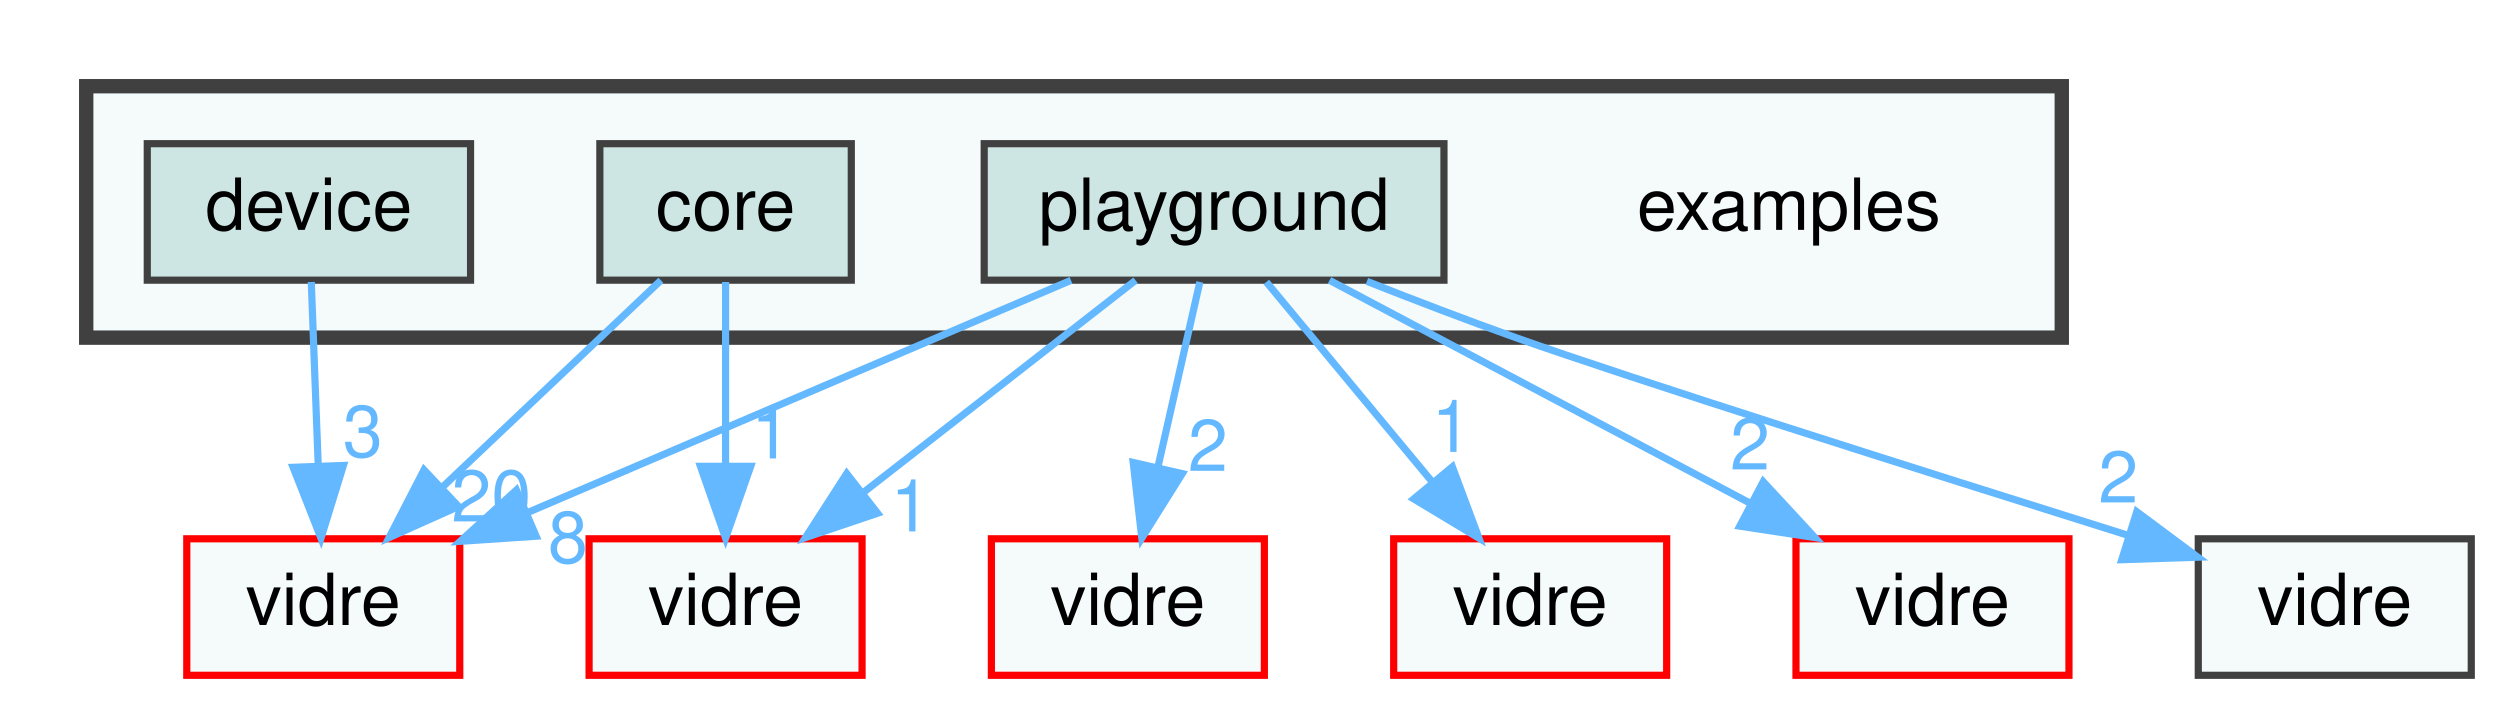
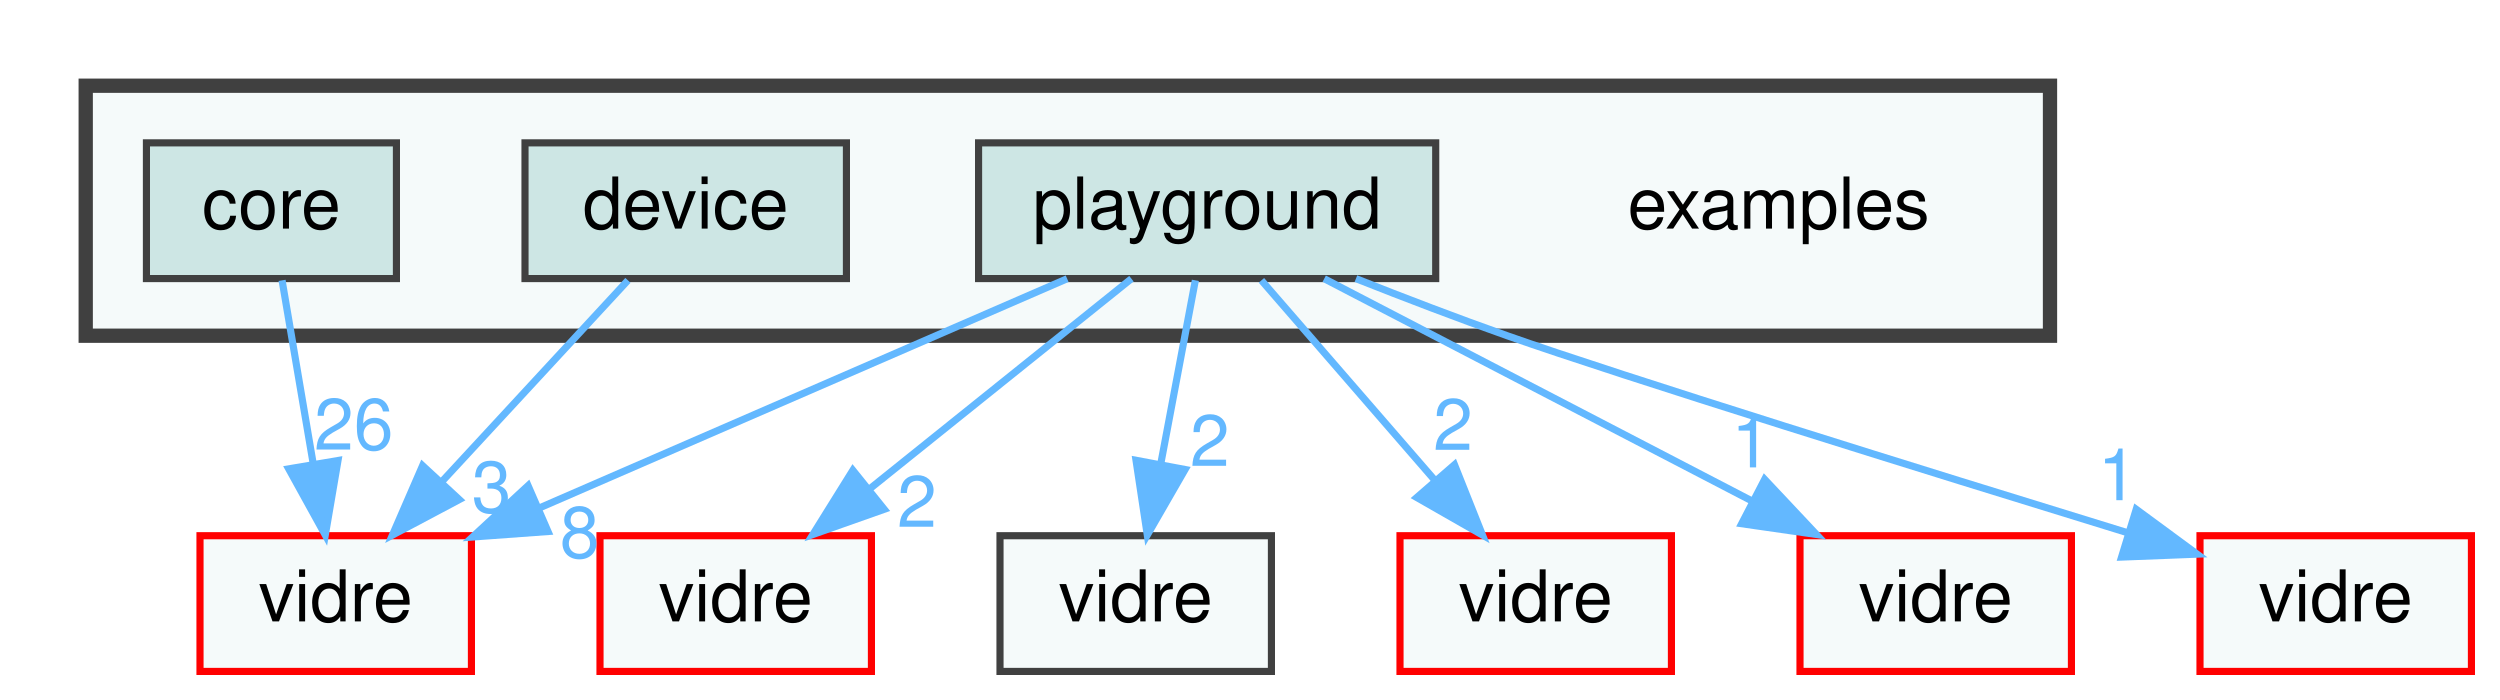
- <svg xmlns="http://www.w3.org/2000/svg" xmlns:xlink="http://www.w3.org/1999/xlink" width="348pt" height="98pt" viewBox="0.00 0.00 348.00 98.00">
+ <svg xmlns="http://www.w3.org/2000/svg" xmlns:xlink="http://www.w3.org/1999/xlink" width="350pt" height="98pt" viewBox="0.00 0.00 350.00 98.00">
  <g id="graph0" class="graph" transform="scale(1 1) rotate(0) translate(4 94)">
    <g id="clust1" class="cluster">
      <g id="a_clust1">
        <a xlink:href="dir_d28a4824dc47e487b107a5db32ef43c4.html" target="_top">
          <polygon fill="#f5fafa" stroke="#404040" stroke-width="2" points="8,-47 8,-82 283,-82 283,-47 8,-47" />
        </a>
      </g>
    </g>
    <g id="node1" class="node">
      <text text-anchor="middle" x="245" y="-62" font-family="Helvetica,sans-Serif" font-size="10.00">examples</text>
    </g>
    <g id="node2" class="node">
      <g id="a_node2">
        <a xlink:href="dir_cb6da2ea31edfb490111210b8133afc4.html" target="_top" xlink:title="core">
-           <polygon fill="#cde6e4" stroke="#404040" points="114.5,-74 79.5,-74 79.5,-55 114.5,-55 114.5,-74" />
-           <text text-anchor="middle" x="97" y="-62" font-family="Helvetica,sans-Serif" font-size="10.00">core</text>
+           <polygon fill="#cde6e4" stroke="#404040" points="51.5,-74 16.5,-74 16.5,-55 51.5,-55 51.5,-74" />
+           <text text-anchor="middle" x="34" y="-62" font-family="Helvetica,sans-Serif" font-size="10.00">core</text>
        </a>
      </g>
    </g>
    <g id="node6" class="node">
      <g id="a_node6">
-         <a xlink:href="dir_aaef0f67ad5afbacd44b140300021539.html" target="_top" xlink:title="vidre">
-           <polygon fill="#f5fafa" stroke="red" points="116,-19 78,-19 78,0 116,0 116,-19" />
-           <text text-anchor="middle" x="97" y="-7" font-family="Helvetica,sans-Serif" font-size="10.00">vidre</text>
+         <a xlink:href="dir_abfbd75b8d5d8fa64115dd5dc04364b4.html" target="_top" xlink:title="vidre">
+           <polygon fill="#f5fafa" stroke="red" points="62,-19 24,-19 24,0 62,0 62,-19" />
+           <text text-anchor="middle" x="43" y="-7" font-family="Helvetica,sans-Serif" font-size="10.00">vidre</text>
        </a>
      </g>
    </g>
    <g id="edge1" class="edge">
      <g id="a_edge1">
-         <a xlink:href="dir_000005_000046.html" target="_top">
-           <path fill="none" stroke="#63b8ff" d="M97,-54.75C97,-47.8 97,-37.85 97,-29.13" />
-           <polygon fill="#63b8ff" stroke="#63b8ff" points="100.5,-29.09 97,-19.09 93.5,-29.09 100.5,-29.09" />
+         <a xlink:href="dir_000005_000044.html" target="_top">
+           <path fill="none" stroke="#63b8ff" d="M35.49,-54.75C36.67,-47.8 38.36,-37.85 39.84,-29.13" />
+           <polygon fill="#63b8ff" stroke="#63b8ff" points="43.32,-29.53 41.54,-19.09 36.42,-28.36 43.32,-29.53" />
        </a>
      </g>
      <g id="a_edge1-headlabel">
-         <a xlink:href="dir_000005_000046.html" target="_top" xlink:title="1">
-           <text text-anchor="middle" x="103.34" y="-30.18" font-family="Helvetica,sans-Serif" font-size="10.00" fill="#63b8ff">1</text>
-         </a>
-       </g>
-     </g>
-     <g id="node7" class="node">
-       <g id="a_node7">
-         <a xlink:href="dir_abfbd75b8d5d8fa64115dd5dc04364b4.html" target="_top" xlink:title="vidre">
-           <polygon fill="#f5fafa" stroke="red" points="60,-19 22,-19 22,0 60,0 60,-19" />
-           <text text-anchor="middle" x="41" y="-7" font-family="Helvetica,sans-Serif" font-size="10.00">vidre</text>
-         </a>
-       </g>
-     </g>
-     <g id="edge2" class="edge">
-       <g id="a_edge2">
-         <a xlink:href="dir_000005_000043.html" target="_top">
-           <path fill="none" stroke="#63b8ff" d="M88,-54.98C79.81,-47.23 67.49,-35.58 57.53,-26.14" />
-           <polygon fill="#63b8ff" stroke="#63b8ff" points="59.83,-23.5 50.16,-19.17 55.02,-28.59 59.83,-23.5" />
-         </a>
-       </g>
-       <g id="a_edge2-headlabel">
-         <a xlink:href="dir_000005_000043.html" target="_top" xlink:title="20">
-           <text text-anchor="middle" x="64.39" y="-21.41" font-family="Helvetica,sans-Serif" font-size="10.00" fill="#63b8ff">20</text>
+         <a xlink:href="dir_000005_000044.html" target="_top" xlink:title="26">
+           <text text-anchor="middle" x="45.52" y="-31.05" font-family="Helvetica,sans-Serif" font-size="10.00" fill="#63b8ff">26</text>
        </a>
      </g>
    </g>
    <g id="node3" class="node">
      <g id="a_node3">
        <a xlink:href="dir_0a684a313e23d81d6e8f7b8793383804.html" target="_top" xlink:title="device">
-           <polygon fill="#cde6e4" stroke="#404040" points="61.5,-74 16.5,-74 16.5,-55 61.5,-55 61.5,-74" />
-           <text text-anchor="middle" x="39" y="-62" font-family="Helvetica,sans-Serif" font-size="10.00">device</text>
+           <polygon fill="#cde6e4" stroke="#404040" points="114.5,-74 69.5,-74 69.5,-55 114.5,-55 114.5,-74" />
+           <text text-anchor="middle" x="92" y="-62" font-family="Helvetica,sans-Serif" font-size="10.00">device</text>
        </a>
      </g>
    </g>
-     <g id="edge3" class="edge">
-       <g id="a_edge3">
-         <a xlink:href="dir_000009_000043.html" target="_top">
-           <path fill="none" stroke="#63b8ff" d="M39.33,-54.75C39.59,-47.8 39.97,-37.85 40.3,-29.13" />
-           <polygon fill="#63b8ff" stroke="#63b8ff" points="43.8,-29.21 40.68,-19.09 36.8,-28.95 43.8,-29.21" />
+     <g id="edge2" class="edge">
+       <g id="a_edge2">
+         <a xlink:href="dir_000009_000044.html" target="_top">
+           <path fill="none" stroke="#63b8ff" d="M83.91,-54.75C76.84,-47.11 66.41,-35.82 57.85,-26.56" />
+           <polygon fill="#63b8ff" stroke="#63b8ff" points="60.3,-24.06 50.94,-19.09 55.16,-28.81 60.3,-24.06" />
        </a>
      </g>
-       <g id="a_edge3-headlabel">
-         <a xlink:href="dir_000009_000043.html" target="_top" xlink:title="3">
-           <text text-anchor="middle" x="46.5" y="-30.41" font-family="Helvetica,sans-Serif" font-size="10.00" fill="#63b8ff">3</text>
+       <g id="a_edge2-headlabel">
+         <a xlink:href="dir_000009_000044.html" target="_top" xlink:title="3">
+           <text text-anchor="middle" x="64.82" y="-22.27" font-family="Helvetica,sans-Serif" font-size="10.00" fill="#63b8ff">3</text>
        </a>
      </g>
    </g>
    <g id="node4" class="node">
      <g id="a_node4">
        <a xlink:href="dir_2e59150782918430ad2a48f3b69c9500.html" target="_top" xlink:title="playground">
          <polygon fill="#cde6e4" stroke="#404040" points="197,-74 133,-74 133,-55 197,-55 197,-74" />
          <text text-anchor="middle" x="165" y="-62" font-family="Helvetica,sans-Serif" font-size="10.00">playground</text>
        </a>
      </g>
    </g>
    <g id="node5" class="node">
      <g id="a_node5">
        <a xlink:href="dir_37d5f761fc3e6ff6952f5a4b06534b5e.html" target="_top" xlink:title="vidre">
-           <polygon fill="#f5fafa" stroke="red" points="284,-19 246,-19 246,0 284,0 284,-19" />
-           <text text-anchor="middle" x="265" y="-7" font-family="Helvetica,sans-Serif" font-size="10.00">vidre</text>
+           <polygon fill="#f5fafa" stroke="red" points="118,-19 80,-19 80,0 118,0 118,-19" />
+           <text text-anchor="middle" x="99" y="-7" font-family="Helvetica,sans-Serif" font-size="10.00">vidre</text>
        </a>
      </g>
    </g>
-     <g id="edge4" class="edge">
-       <g id="a_edge4">
-         <a xlink:href="dir_000029_000045.html" target="_top">
-           <path fill="none" stroke="#63b8ff" d="M181.07,-54.98C196.86,-46.61 221.22,-33.7 239.63,-23.95" />
-           <polygon fill="#63b8ff" stroke="#63b8ff" points="241.44,-26.95 248.64,-19.17 238.17,-20.76 241.44,-26.95" />
+     <g id="edge3" class="edge">
+       <g id="a_edge3">
+         <a xlink:href="dir_000029_000046.html" target="_top">
+           <path fill="none" stroke="#63b8ff" d="M154.4,-54.98C144.54,-47.07 129.65,-35.11 117.78,-25.58" />
+           <polygon fill="#63b8ff" stroke="#63b8ff" points="119.79,-22.7 109.8,-19.17 115.4,-28.16 119.79,-22.7" />
        </a>
      </g>
-       <g id="a_edge4-headlabel">
-         <a xlink:href="dir_000029_000045.html" target="_top" xlink:title="2">
-           <text text-anchor="middle" x="239.6" y="-28.64" font-family="Helvetica,sans-Serif" font-size="10.00" fill="#63b8ff">2</text>
+       <g id="a_edge3-headlabel">
+         <a xlink:href="dir_000029_000046.html" target="_top" xlink:title="2">
+           <text text-anchor="middle" x="124.37" y="-20.24" font-family="Helvetica,sans-Serif" font-size="10.00" fill="#63b8ff">2</text>
        </a>
      </g>
    </g>
    <g id="edge7" class="edge">
      <g id="a_edge7">
-         <a xlink:href="dir_000029_000046.html" target="_top">
-           <path fill="none" stroke="#63b8ff" d="M154.07,-54.98C143.92,-47.07 128.58,-35.11 116.35,-25.58" />
-           <polygon fill="#63b8ff" stroke="#63b8ff" points="118.16,-22.56 108.12,-19.17 113.86,-28.08 118.16,-22.56" />
+         <a xlink:href="dir_000029_000044.html" target="_top">
+           <path fill="none" stroke="#63b8ff" d="M145.4,-54.98C125.45,-46.32 94.32,-32.79 71.61,-22.93" />
+           <polygon fill="#63b8ff" stroke="#63b8ff" points="72.72,-19.59 62.15,-18.82 69.93,-26.01 72.72,-19.59" />
        </a>
      </g>
      <g id="a_edge7-headlabel">
-         <a xlink:href="dir_000029_000046.html" target="_top" xlink:title="1">
-           <text text-anchor="middle" x="122.74" y="-20.03" font-family="Helvetica,sans-Serif" font-size="10.00" fill="#63b8ff">1</text>
+         <a xlink:href="dir_000029_000044.html" target="_top" xlink:title="8">
+           <text text-anchor="middle" x="77.15" y="-15.92" font-family="Helvetica,sans-Serif" font-size="10.00" fill="#63b8ff">8</text>
+         </a>
+       </g>
+     </g>
+     <g id="node7" class="node">
+       <g id="a_node7">
+         <a xlink:href="dir_ddb180b1b706da902332ef6e99c640a4.html" target="_top" xlink:title="vidre">
+           <polygon fill="#f5fafa" stroke="#404040" points="174,-19 136,-19 136,0 174,0 174,-19" />
+           <text text-anchor="middle" x="155" y="-7" font-family="Helvetica,sans-Serif" font-size="10.00">vidre</text>
        </a>
      </g>
    </g>
    <g id="edge8" class="edge">
      <g id="a_edge8">
-         <a xlink:href="dir_000029_000043.html" target="_top">
-           <path fill="none" stroke="#63b8ff" d="M145.08,-54.98C124.59,-46.23 92.5,-32.51 69.36,-22.62" />
-           <polygon fill="#63b8ff" stroke="#63b8ff" points="70.63,-19.36 60.06,-18.65 67.88,-25.79 70.63,-19.36" />
+         <a xlink:href="dir_000029_000051.html" target="_top">
+           <path fill="none" stroke="#63b8ff" d="M163.35,-54.75C162.04,-47.8 160.16,-37.85 158.52,-29.13" />
+           <polygon fill="#63b8ff" stroke="#63b8ff" points="161.91,-28.27 156.62,-19.09 155.04,-29.56 161.91,-28.27" />
        </a>
      </g>
      <g id="a_edge8-headlabel">
-         <a xlink:href="dir_000029_000043.html" target="_top" xlink:title="8">
-           <text text-anchor="middle" x="75.05" y="-15.66" font-family="Helvetica,sans-Serif" font-size="10.00" fill="#63b8ff">8</text>
+         <a xlink:href="dir_000029_000051.html" target="_top" xlink:title="2">
+           <text text-anchor="middle" x="165.37" y="-28.77" font-family="Helvetica,sans-Serif" font-size="10.00" fill="#63b8ff">2</text>
        </a>
      </g>
    </g>
    <g id="node8" class="node">
      <g id="a_node8">
-         <a xlink:href="dir_ddb180b1b706da902332ef6e99c640a4.html" target="_top" xlink:title="vidre">
-           <polygon fill="#f5fafa" stroke="#404040" points="340,-19 302,-19 302,0 340,0 340,-19" />
-           <text text-anchor="middle" x="321" y="-7" font-family="Helvetica,sans-Serif" font-size="10.00">vidre</text>
+         <a xlink:href="dir_9b3241589e6d88f244f04fe54dd4b95e.html" target="_top" xlink:title="vidre">
+           <polygon fill="#f5fafa" stroke="red" points="230,-19 192,-19 192,0 230,0 230,-19" />
+           <text text-anchor="middle" x="211" y="-7" font-family="Helvetica,sans-Serif" font-size="10.00">vidre</text>
        </a>
      </g>
    </g>
-     <g id="edge9" class="edge">
-       <g id="a_edge9">
-         <a xlink:href="dir_000029_000050.html" target="_top">
-           <path fill="none" stroke="#63b8ff" d="M186.27,-54.84C192.88,-52.23 200.21,-49.42 207,-47 222.78,-41.38 263.89,-28.37 292.17,-19.5" />
-           <polygon fill="#63b8ff" stroke="#63b8ff" points="293.44,-22.77 301.94,-16.44 291.35,-16.09 293.44,-22.77" />
+     <g id="edge5" class="edge">
+       <g id="a_edge5">
+         <a xlink:href="dir_000029_000045.html" target="_top">
+           <path fill="none" stroke="#63b8ff" d="M172.6,-54.75C179.16,-47.18 188.82,-36.05 196.81,-26.84" />
+           <polygon fill="#63b8ff" stroke="#63b8ff" points="199.63,-28.94 203.55,-19.09 194.35,-24.35 199.63,-28.94" />
        </a>
      </g>
-       <g id="a_edge9-headlabel">
-         <a xlink:href="dir_000029_000050.html" target="_top" xlink:title="2">
-           <text text-anchor="middle" x="290.86" y="-24.05" font-family="Helvetica,sans-Serif" font-size="10.00" fill="#63b8ff">2</text>
+       <g id="a_edge5-headlabel">
+         <a xlink:href="dir_000029_000045.html" target="_top" xlink:title="2">
+           <text text-anchor="middle" x="199.42" y="-31.01" font-family="Helvetica,sans-Serif" font-size="10.00" fill="#63b8ff">2</text>
        </a>
      </g>
    </g>
    <g id="node9" class="node">
      <g id="a_node9">
-         <a xlink:href="dir_9b3241589e6d88f244f04fe54dd4b95e.html" target="_top" xlink:title="vidre">
-           <polygon fill="#f5fafa" stroke="red" points="172,-19 134,-19 134,0 172,0 172,-19" />
-           <text text-anchor="middle" x="153" y="-7" font-family="Helvetica,sans-Serif" font-size="10.00">vidre</text>
+         <a xlink:href="dir_aaef0f67ad5afbacd44b140300021539.html" target="_top" xlink:title="vidre">
+           <polygon fill="#f5fafa" stroke="red" points="286,-19 248,-19 248,0 286,0 286,-19" />
+           <text text-anchor="middle" x="267" y="-7" font-family="Helvetica,sans-Serif" font-size="10.00">vidre</text>
        </a>
      </g>
    </g>
    <g id="edge6" class="edge">
      <g id="a_edge6">
-         <a xlink:href="dir_000029_000044.html" target="_top">
-           <path fill="none" stroke="#63b8ff" d="M163.02,-54.75C161.43,-47.72 159.14,-37.62 157.15,-28.84" />
-           <polygon fill="#63b8ff" stroke="#63b8ff" points="160.57,-28.07 154.94,-19.09 153.74,-29.62 160.57,-28.07" />
+         <a xlink:href="dir_000029_000047.html" target="_top">
+           <path fill="none" stroke="#63b8ff" d="M181.39,-54.98C197.57,-46.57 222.57,-33.59 241.38,-23.81" />
+           <polygon fill="#63b8ff" stroke="#63b8ff" points="243.05,-26.89 250.31,-19.17 239.83,-20.68 243.05,-26.89" />
        </a>
      </g>
      <g id="a_edge6-headlabel">
-         <a xlink:href="dir_000029_000044.html" target="_top" xlink:title="2">
-           <text text-anchor="middle" x="164.13" y="-28.45" font-family="Helvetica,sans-Serif" font-size="10.00" fill="#63b8ff">2</text>
+         <a xlink:href="dir_000029_000047.html" target="_top" xlink:title="1">
+           <text text-anchor="middle" x="241.17" y="-28.56" font-family="Helvetica,sans-Serif" font-size="10.00" fill="#63b8ff">1</text>
        </a>
      </g>
    </g>
    <g id="node10" class="node">
      <g id="a_node10">
        <a xlink:href="dir_76099cd63db02bf9c0cdde9ffaa9cd64.html" target="_top" xlink:title="vidre">
-           <polygon fill="#f5fafa" stroke="red" points="228,-19 190,-19 190,0 228,0 228,-19" />
-           <text text-anchor="middle" x="209" y="-7" font-family="Helvetica,sans-Serif" font-size="10.00">vidre</text>
+           <polygon fill="#f5fafa" stroke="red" points="342,-19 304,-19 304,0 342,0 342,-19" />
+           <text text-anchor="middle" x="323" y="-7" font-family="Helvetica,sans-Serif" font-size="10.00">vidre</text>
        </a>
      </g>
    </g>
-     <g id="edge5" class="edge">
-       <g id="a_edge5">
-         <a xlink:href="dir_000029_000048.html" target="_top">
-           <path fill="none" stroke="#63b8ff" d="M172.27,-54.75C178.54,-47.18 187.79,-36.05 195.43,-26.84" />
-           <polygon fill="#63b8ff" stroke="#63b8ff" points="198.17,-29.02 201.87,-19.09 192.79,-24.55 198.17,-29.02" />
+     <g id="edge4" class="edge">
+       <g id="a_edge4">
+         <a xlink:href="dir_000029_000049.html" target="_top">
+           <path fill="none" stroke="#63b8ff" d="M185.83,-54.99C192.55,-52.33 200.06,-49.45 207,-47 223.12,-41.31 265.25,-28.21 294.04,-19.36" />
+           <polygon fill="#63b8ff" stroke="#63b8ff" points="295.07,-22.7 303.6,-16.42 293.02,-16.01 295.07,-22.7" />
        </a>
      </g>
-       <g id="a_edge5-headlabel">
-         <a xlink:href="dir_000029_000048.html" target="_top" xlink:title="1">
-           <text text-anchor="middle" x="198.06" y="-31.1" font-family="Helvetica,sans-Serif" font-size="10.00" fill="#63b8ff">1</text>
+       <g id="a_edge4-headlabel">
+         <a xlink:href="dir_000029_000049.html" target="_top" xlink:title="1">
+           <text text-anchor="middle" x="292.47" y="-23.97" font-family="Helvetica,sans-Serif" font-size="10.00" fill="#63b8ff">1</text>
        </a>
      </g>
    </g>
  </g>
</svg>
